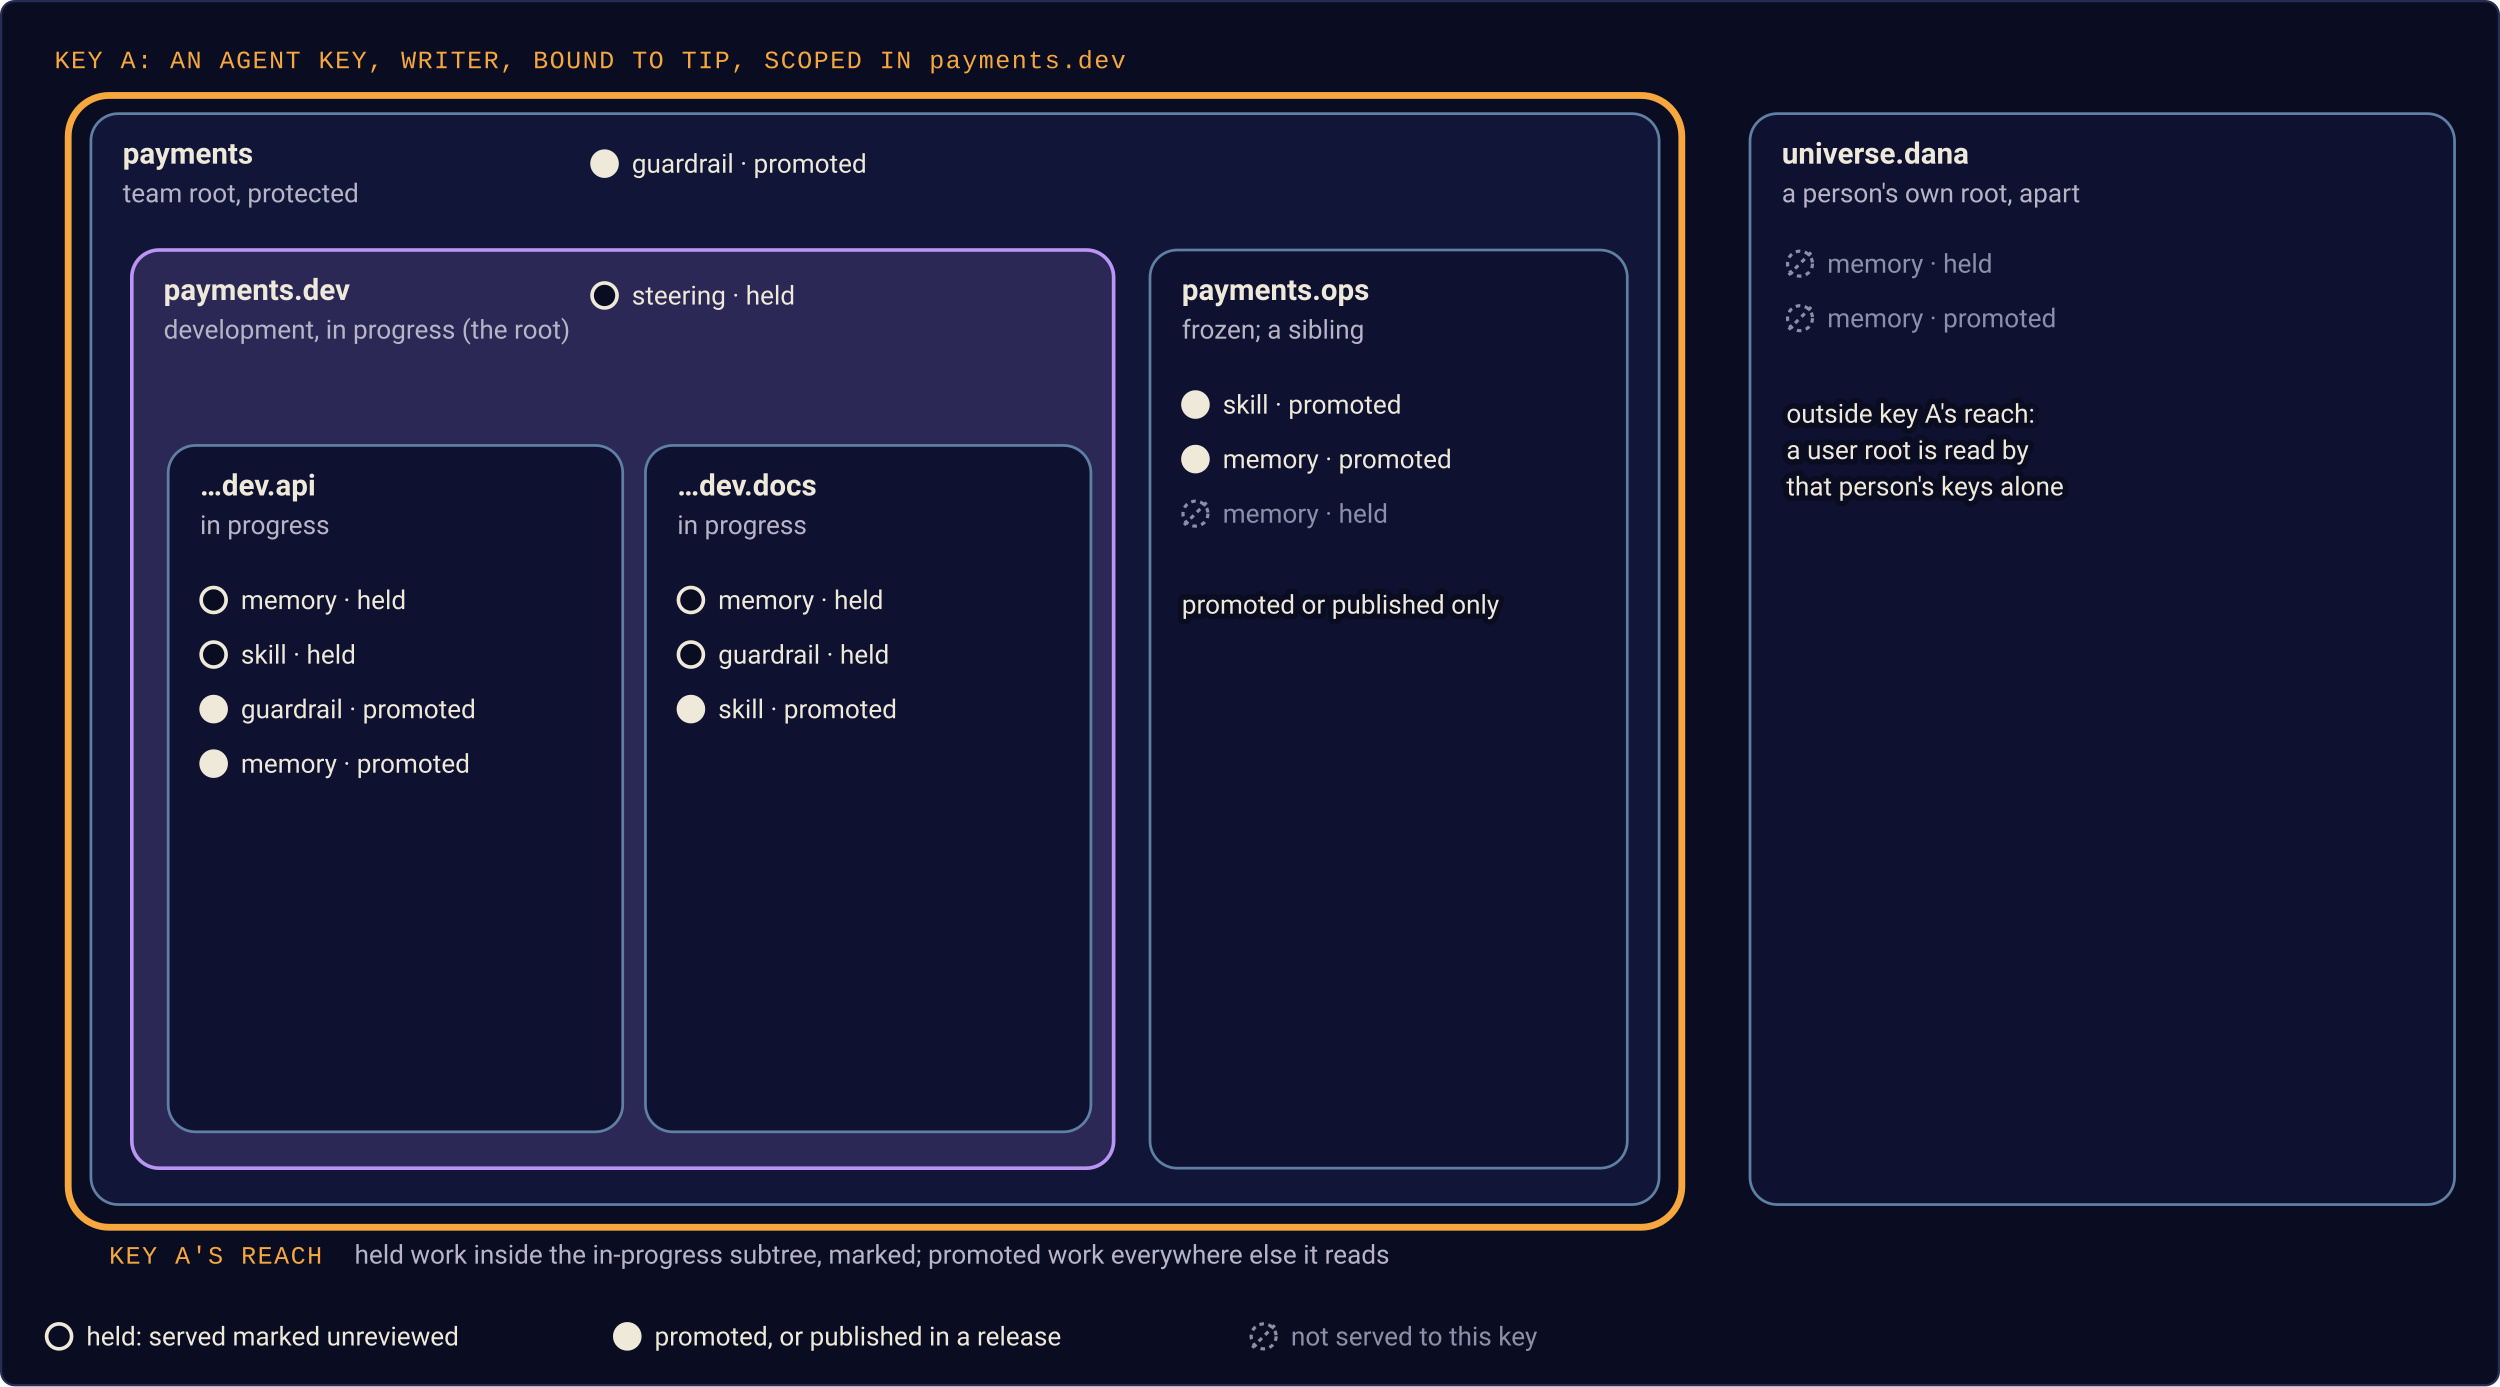
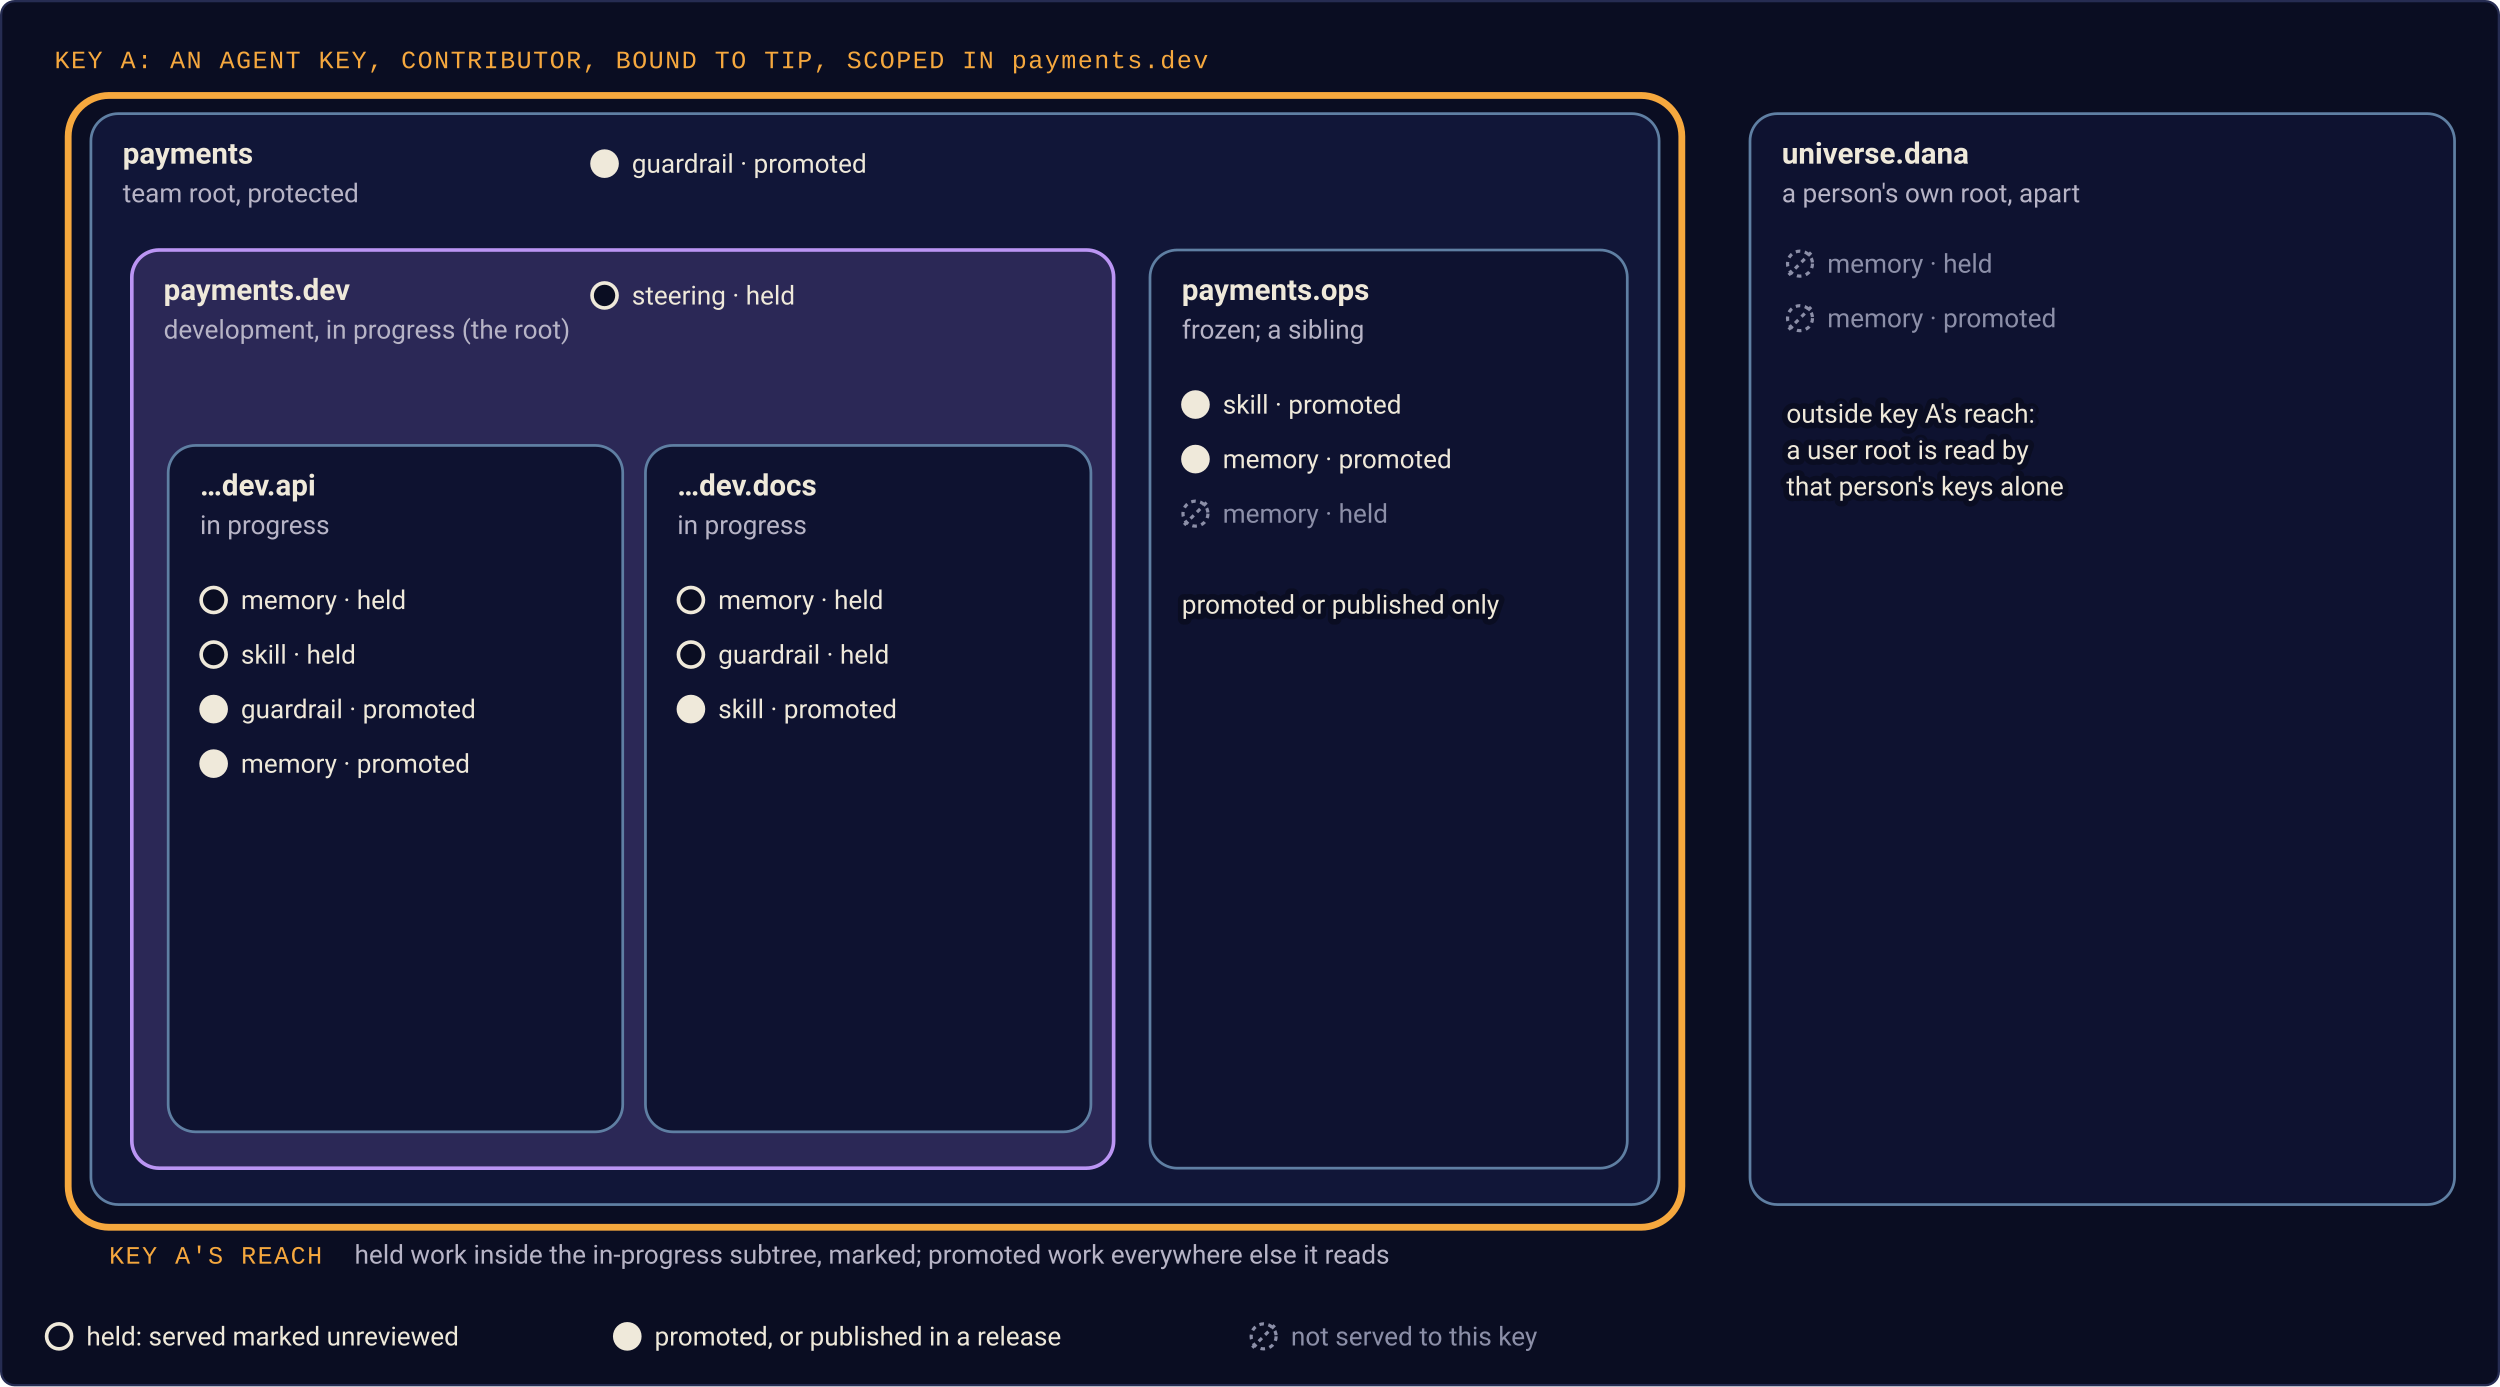
<svg xmlns="http://www.w3.org/2000/svg" width="1100" height="610" viewBox="0 0 1100 610" role="img" aria-labelledby="title desc">
  <style>
.plate{fill:#0a0d22;stroke:#262c52}
text{font-family:system-ui,-apple-system,"Segoe UI",Roboto,"Helvetica Neue",Arial,sans-serif}
.box{fill:#0e1230;stroke:#5f7fa3;stroke-width:1.3}
.box.soft{fill:#111638}
.box.acc{fill:#f6a83e24;stroke:#f6a83e}
.box.ip{fill:#b48af229;stroke:#bb95f4}
.box.plan{stroke-dasharray:5 4}
.zone{fill:none;stroke:#f6a83e;stroke-width:1.3;stroke-dasharray:6 5}
.zone.ip{stroke:#bb95f4}
.lane{fill:none;stroke:#262c52;stroke-width:1}
.tree{fill:none;stroke:#262c52;stroke-width:1.6}
.t{fill:#efe9da;font-size:13px;font-weight:700}
.s{fill:#b7b4c6;font-size:11.5px}
.lanet{fill:#8c8fa8;font-size:11px;font-family:ui-monospace,SFMono-Regular,Menlo,Consolas,"Liberation Mono",monospace;letter-spacing:.06em}
.lanet.hi{fill:#f6a83e}
.e{fill:none;stroke:#5f7fa3;stroke-width:1.3}
.e.acc{stroke:#f6a83e}
.e.ip{stroke:#bb95f4}
.e.dash{stroke-dasharray:5 4}
.ah{fill:#5f7fa3}
.aha{fill:#f6a83e}
.ahi{fill:#bb95f4}
.el{fill:#efe9da;font-size:11.5px;paint-order:stroke;stroke:#0a0d22;stroke-width:5px;stroke-linejoin:round}
.acct{fill:#f6a83e;font-size:11.5px;font-weight:700;paint-order:stroke;stroke:#0a0d22;stroke-width:5px;stroke-linejoin:round}
.ipt{fill:#bb95f4;font-size:11.5px;font-weight:700;paint-order:stroke;stroke:#0a0d22;stroke-width:5px;stroke-linejoin:round}
.tag{fill:#0a0d22;stroke:#8c8fa8;stroke-dasharray:3 2}
.tagt{fill:#8c8fa8;font-size:10px;font-family:ui-monospace,SFMono-Regular,Menlo,Consolas,"Liberation Mono",monospace;letter-spacing:.04em}
.reg{fill:#0e1230;stroke:#5f7fa3;stroke-width:1.2}
.reg.outer{fill:#111638}
.reg.ip{fill:#b48af229;stroke:#bb95f4;stroke-width:1.6}
.reg.plan{stroke-dasharray:5 4}
.reach{fill:none;stroke:#f6a83e;stroke-width:3}
.reach.b{stroke:#9fc6e6}
.reach.plan{stroke-dasharray:9 5}
.gh{fill:#0a0d22;stroke:#efe9da;stroke-width:1.6}
.gs{fill:#efe9da;stroke:#efe9da;stroke-width:1.6}
.gd{fill:#0a0d22;stroke:#efe9da;stroke-width:2.2;stroke-dasharray:4.5 2.4}
.gx{fill:none;stroke:#8c8fa8;stroke-width:1.4;stroke-dasharray:2 2}
.it{fill:#efe9da;font-size:11.5px}
.it.dim{fill:#8c8fa8}
.icet{fill:#9fc6e6;font-size:11.5px;font-weight:700;paint-order:stroke;stroke:#0a0d22;stroke-width:5px;stroke-linejoin:round}
.no{fill:none;stroke:#e99393;stroke-width:2}
</style>
  <defs>
    <marker id="a" viewBox="0 0 10 10" refX="9" refY="5" markerWidth="7" markerHeight="7" orient="auto-start-reverse">
      <path class="ah" d="M0 0 L10 5 L0 10 z" />
    </marker>
    <marker id="aa" viewBox="0 0 10 10" refX="9" refY="5" markerWidth="7" markerHeight="7" orient="auto-start-reverse">
      <path class="aha" d="M0 0 L10 5 L0 10 z" />
    </marker>
    <marker id="ai" viewBox="0 0 10 10" refX="9" refY="5" markerWidth="7" markerHeight="7" orient="auto-start-reverse">
      <path class="ahi" d="M0 0 L10 5 L0 10 z" />
    </marker>
  </defs>
  <rect class="plate" x="0.5" y="0.5" width="1099" height="609" rx="6" />
-   <text class="lanet hi" x="24" y="30">KEY A: AN AGENT KEY, WRITER, BOUND TO TIP, SCOPED IN payments.dev</text>
+   <text class="lanet hi" x="24" y="30">KEY A: AN AGENT KEY, CONTRIBUTOR, BOUND TO TIP, SCOPED IN payments.dev</text>
  <rect class="reg outer" x="40" y="50" width="690" height="480" rx="12" />
  <text class="t" x="54" y="72">payments</text>
  <text class="s" x="54" y="89">team root, protected</text>
  <circle class="gs" cx="266" cy="72" r="5.5" />
  <text class="it" x="278" y="76">guardrail · promoted</text>
  <rect class="reg ip" x="58" y="110" width="432" height="404" rx="12" />
  <text class="t" x="72" y="132">payments.dev</text>
  <text class="s" x="72" y="149">development, in progress (the root)</text>
  <circle class="gh" cx="266" cy="130" r="5.5" />
  <text class="it" x="278" y="134">steering · held</text>
  <rect class="reg " x="74" y="196" width="200" height="302" rx="12" />
  <text class="t" x="88" y="218">…dev.api</text>
  <text class="s" x="88" y="235">in progress</text>
  <circle class="gh" cx="94" cy="264" r="5.5" />
  <text class="it" x="106" y="268">memory · held</text>
  <circle class="gh" cx="94" cy="288" r="5.5" />
  <text class="it" x="106" y="292">skill · held</text>
  <circle class="gs" cx="94" cy="312" r="5.5" />
  <text class="it" x="106" y="316">guardrail · promoted</text>
  <circle class="gs" cx="94" cy="336" r="5.5" />
  <text class="it" x="106" y="340">memory · promoted</text>
  <rect class="reg " x="284" y="196" width="196" height="302" rx="12" />
  <text class="t" x="298" y="218">…dev.docs</text>
  <text class="s" x="298" y="235">in progress</text>
  <circle class="gh" cx="304" cy="264" r="5.5" />
  <text class="it" x="316" y="268">memory · held</text>
  <circle class="gh" cx="304" cy="288" r="5.5" />
  <text class="it" x="316" y="292">guardrail · held</text>
  <circle class="gs" cx="304" cy="312" r="5.5" />
  <text class="it" x="316" y="316">skill · promoted</text>
  <rect class="reg " x="506" y="110" width="210" height="404" rx="12" />
  <text class="t" x="520" y="132">payments.ops</text>
  <text class="s" x="520" y="149">frozen; a sibling</text>
  <circle class="gs" cx="526" cy="178" r="5.5" />
  <text class="it" x="538" y="182">skill · promoted</text>
  <circle class="gs" cx="526" cy="202" r="5.5" />
  <text class="it" x="538" y="206">memory · promoted</text>
  <circle class="gx" cx="526" cy="226" r="5.5" />
  <path class="gx" d="M521 231 L531 221" />
  <text class="it dim" x="538" y="230">memory · held</text>
  <text class="el" x="520" y="270">promoted or published only</text>
  <rect class="reach " x="30" y="42" width="710" height="498" rx="18" />
  <text class="lanet hi" x="48" y="556">KEY A'S REACH</text>
  <text class="s" x="156" y="556">held work inside the in-progress subtree, marked; promoted work everywhere else it reads</text>
  <rect class="reg " x="770" y="50" width="310" height="480" rx="12" />
  <text class="t" x="784" y="72">universe.dana</text>
  <text class="s" x="784" y="89">a person's own root, apart</text>
  <circle class="gx" cx="792" cy="116" r="5.5" />
  <path class="gx" d="M787 121 L797 111" />
  <text class="it dim" x="804" y="120">memory · held</text>
  <circle class="gx" cx="792" cy="140" r="5.5" />
  <path class="gx" d="M787 145 L797 135" />
  <text class="it dim" x="804" y="144">memory · promoted</text>
  <text class="el" x="786" y="186">outside key A's reach:</text>
  <text class="el" x="786" y="202">a user root is read by</text>
  <text class="el" x="786" y="218">that person's keys alone</text>
  <circle class="gh" cx="26" cy="588" r="5.5" />
  <text class="it" x="38" y="592">held: served marked unreviewed</text>
  <circle class="gs" cx="276" cy="588" r="5.5" />
  <text class="it" x="288" y="592">promoted, or published in a release</text>
  <circle class="gx" cx="556" cy="588" r="5.5" />
  <path class="gx" d="M551 593 L561 583" />
  <text class="it dim" x="568" y="592">not served to this key</text>
</svg>
